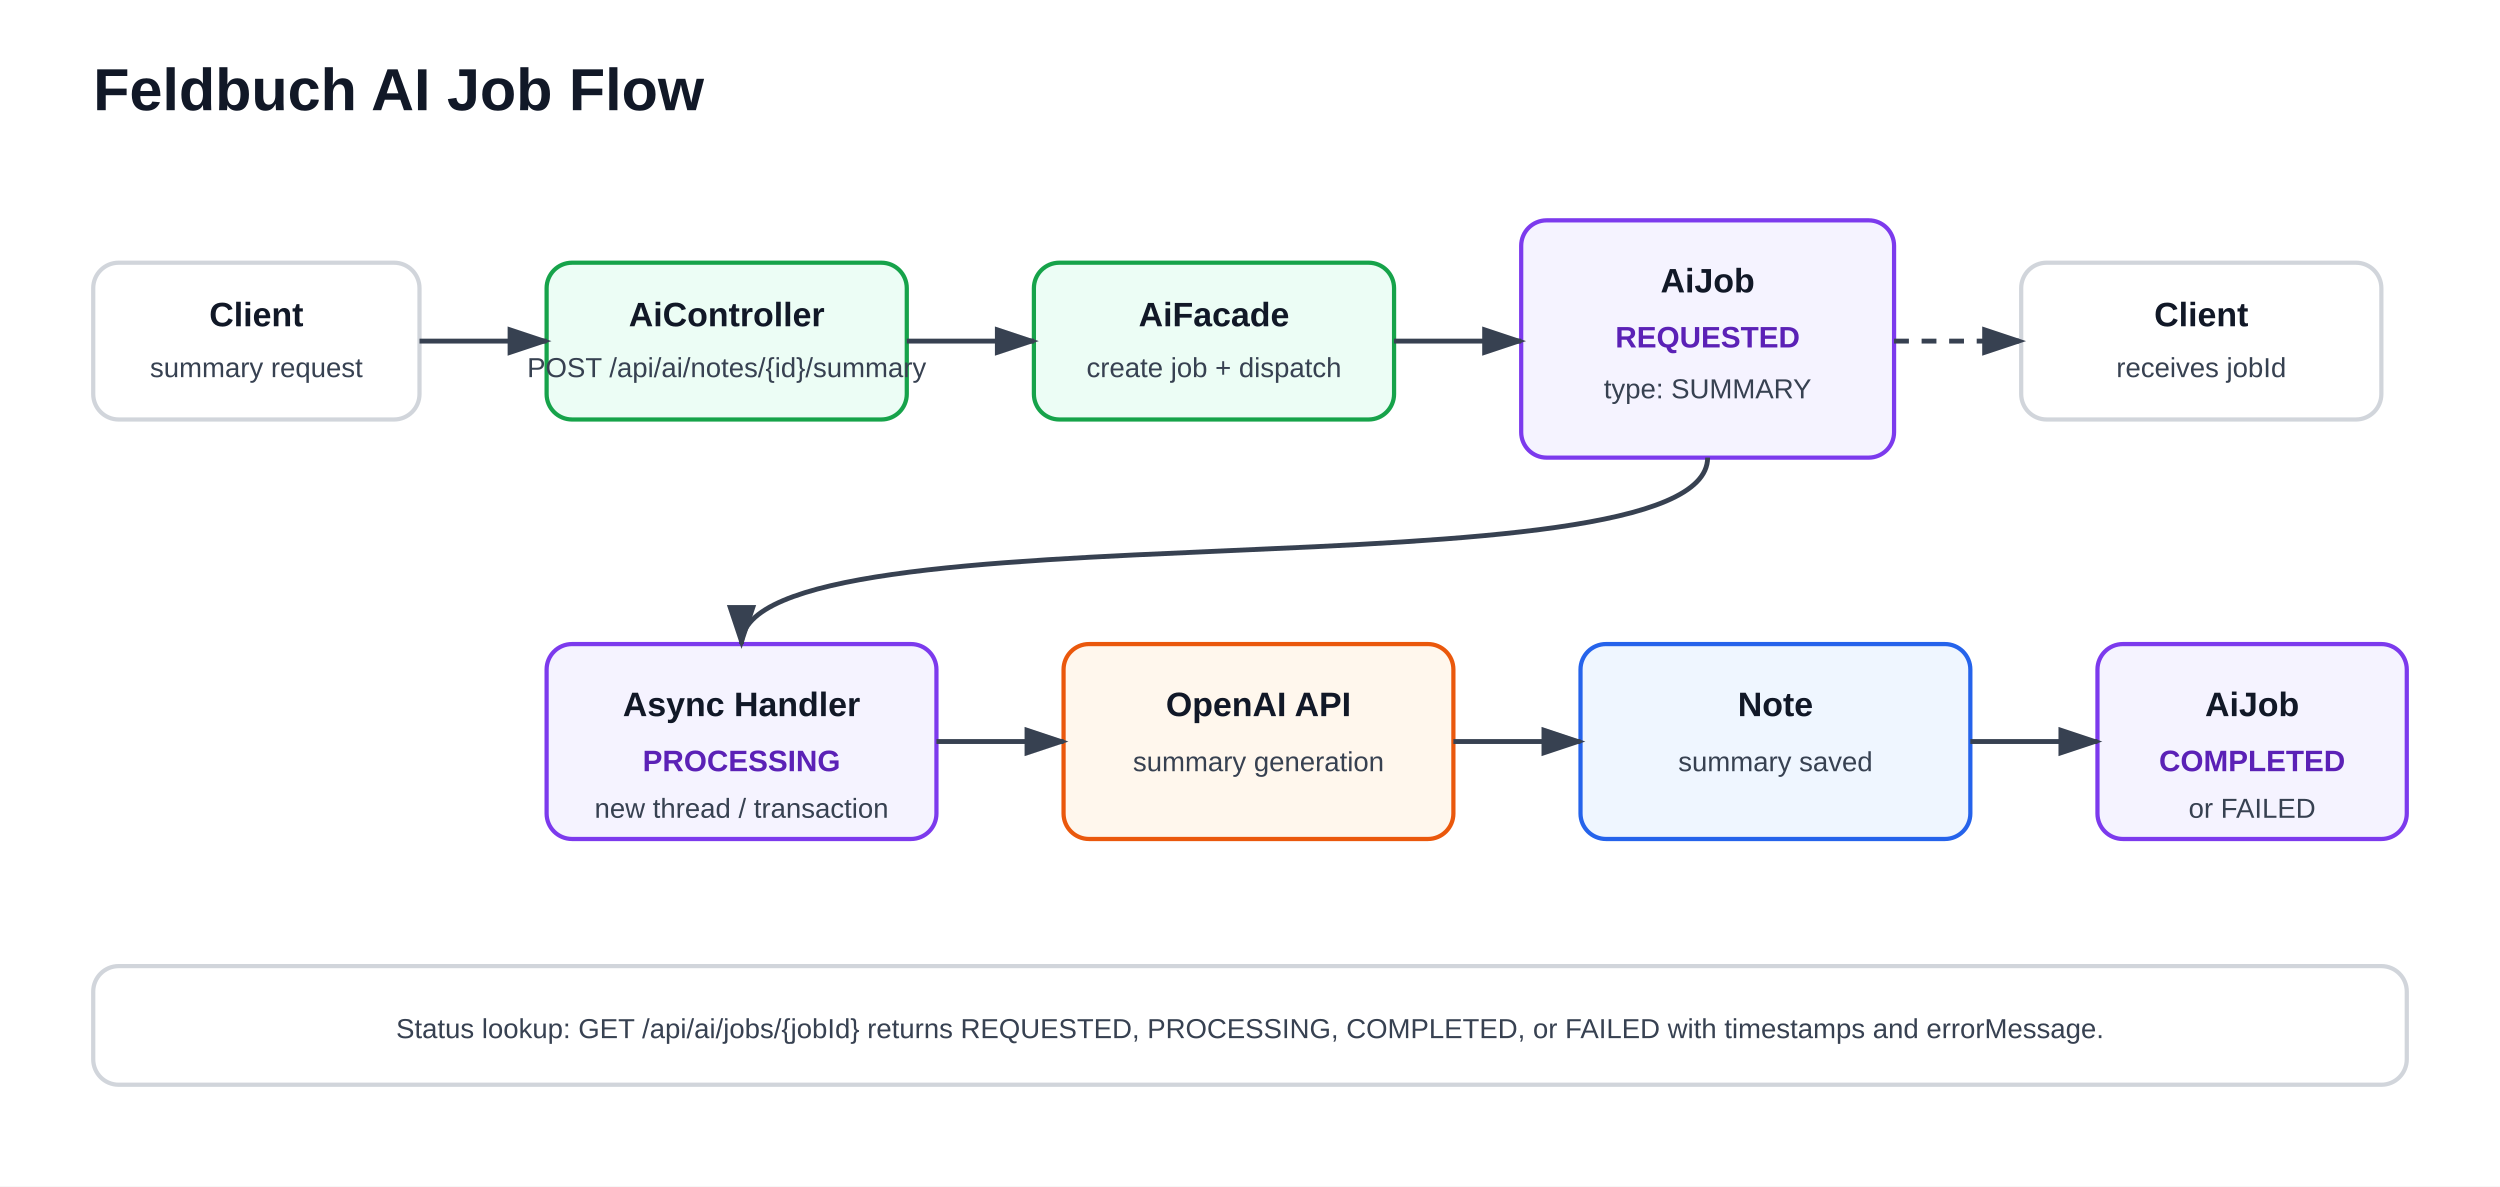
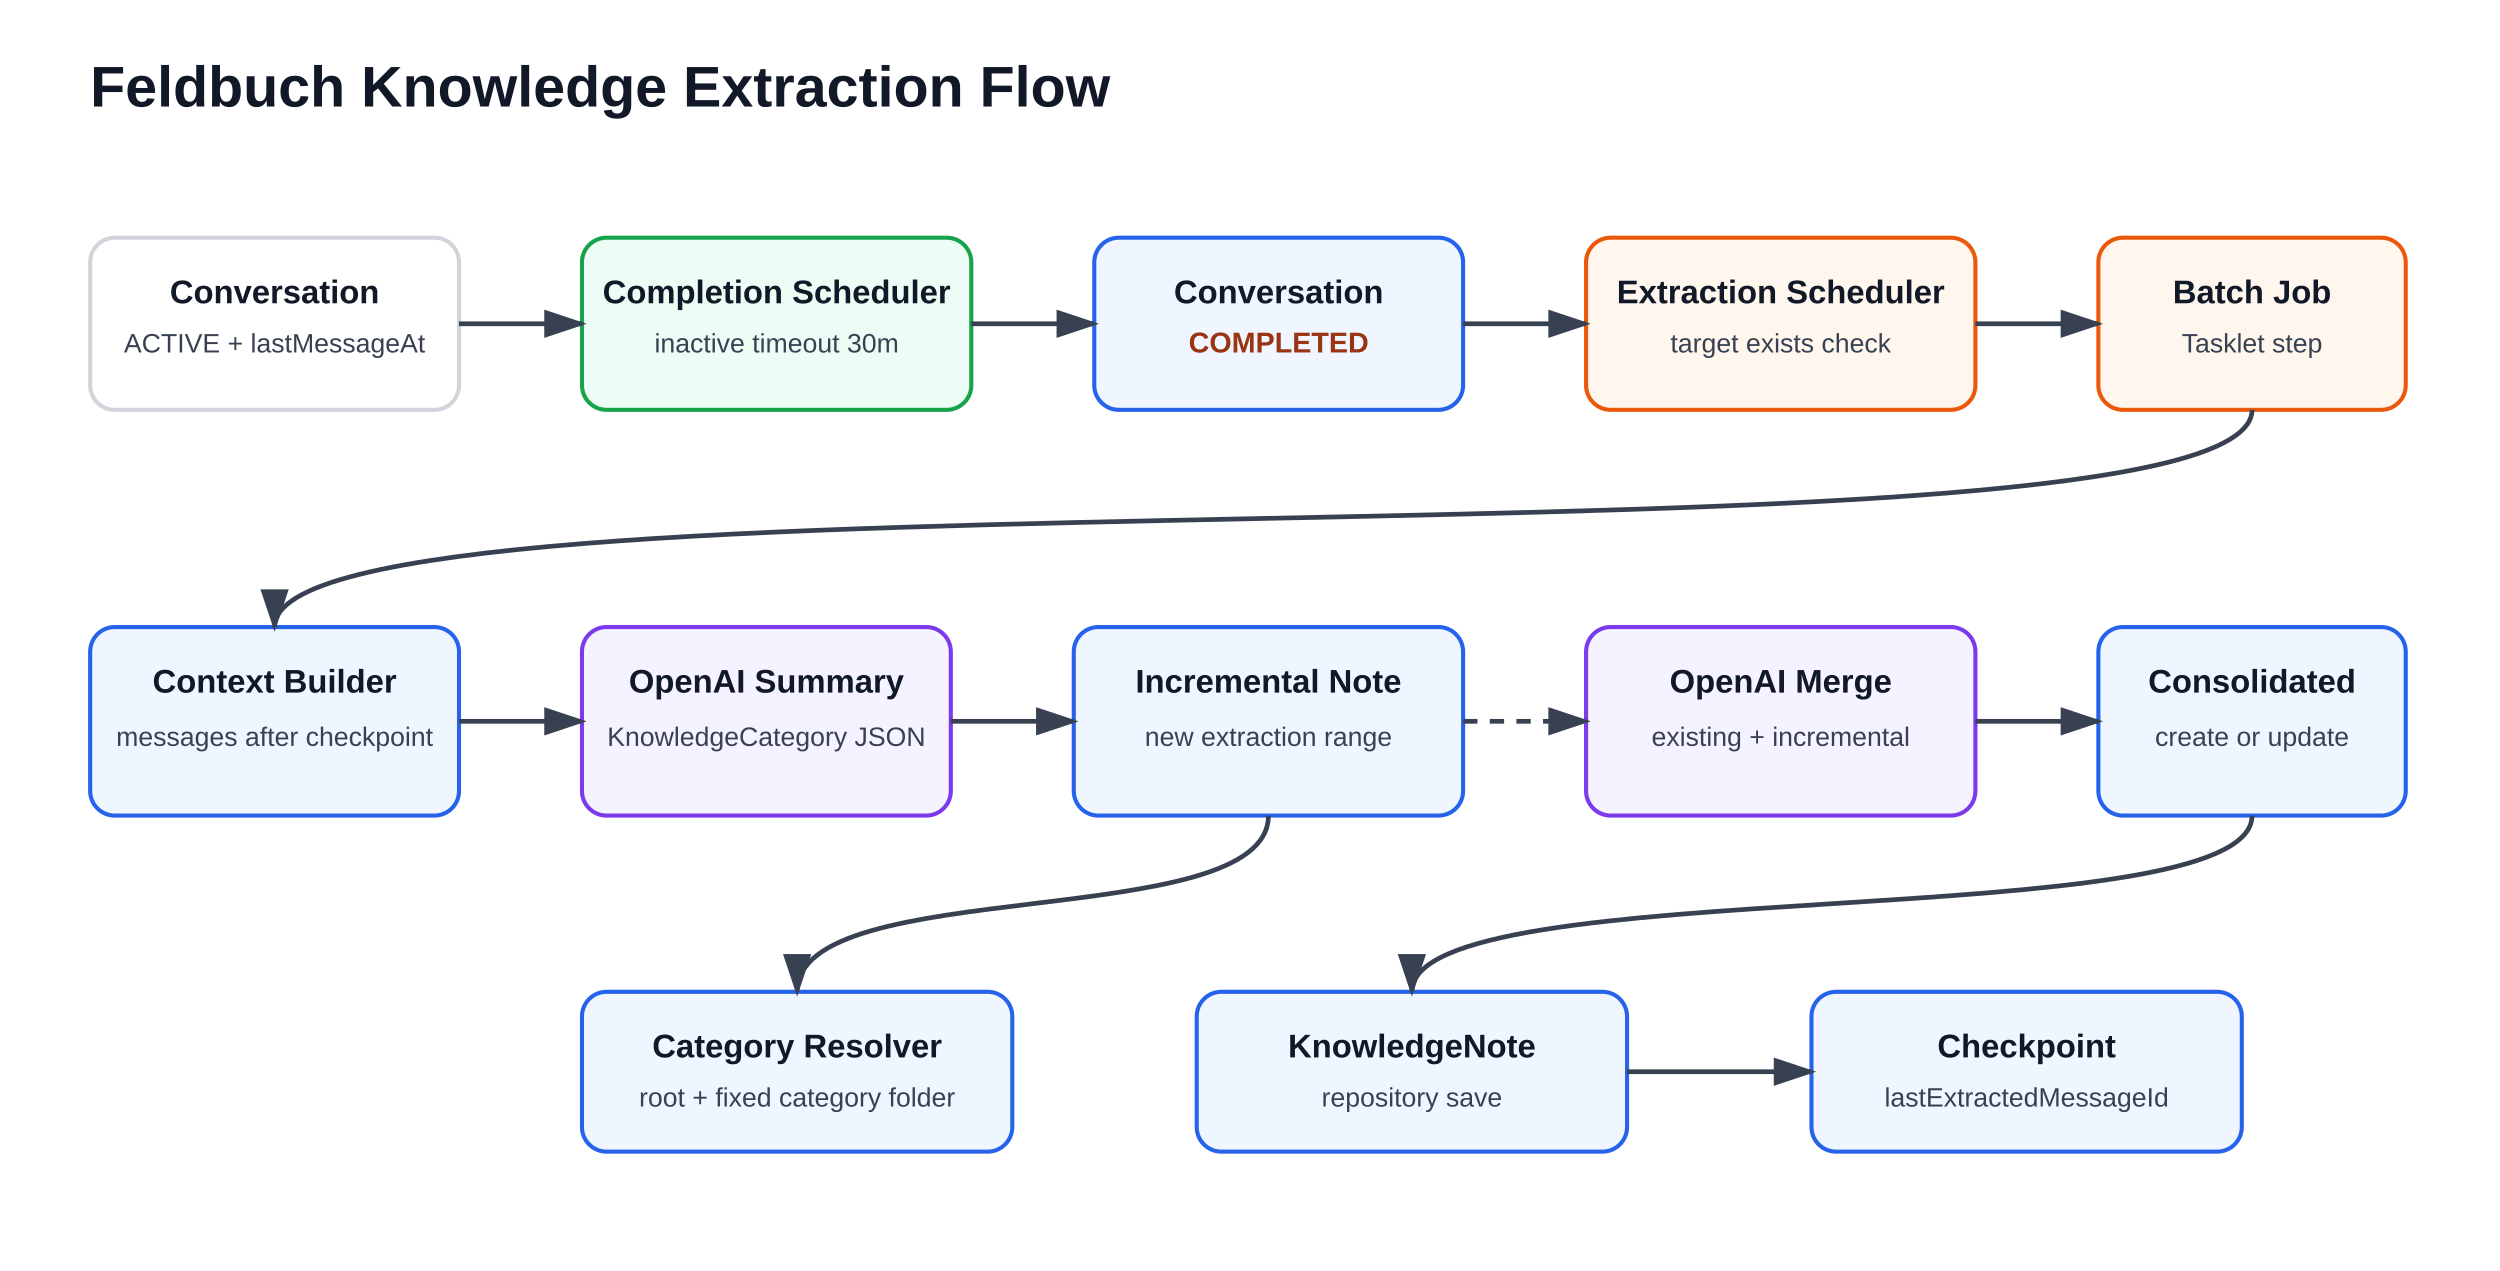
- <svg xmlns="http://www.w3.org/2000/svg" viewBox="0 0 1180 560" role="img" aria-labelledby="title desc">
+ <svg xmlns="http://www.w3.org/2000/svg" viewBox="0 0 1220 620" role="img" aria-labelledby="title desc">
  <defs>
    <style>
      .title { font: 700 28px Arial, Helvetica, sans-serif; fill: #111827; }
      .label { font: 700 16px Arial, Helvetica, sans-serif; fill: #111827; }
      .small { font: 500 13px Arial, Helvetica, sans-serif; fill: #374151; }
      .box { fill: #ffffff; stroke: #d1d5db; stroke-width: 2; }
-       .job { fill: #f5f3ff; stroke: #7c3aed; stroke-width: 2; }
      .api { fill: #ecfdf5; stroke: #16a34a; stroke-width: 2; }
+       .job { fill: #fff7ed; stroke: #ea580c; stroke-width: 2; }
      .data { fill: #eff6ff; stroke: #2563eb; stroke-width: 2; }
-       .external { fill: #fff7ed; stroke: #ea580c; stroke-width: 2; }
+       .external { fill: #f5f3ff; stroke: #7c3aed; stroke-width: 2; }
+       .state { font: 700 14px Arial, Helvetica, sans-serif; fill: #9a3412; }
      .arrow { stroke: #374151; stroke-width: 2.3; fill: none; marker-end: url(#arrow); }
      .dashed { stroke-dasharray: 7 6; }
-       .state { font: 700 14px Arial, Helvetica, sans-serif; fill: #5b21b6; }
    </style>
    <marker id="arrow" markerWidth="10" markerHeight="10" refX="8" refY="3" orient="auto" markerUnits="strokeWidth">
      <path d="M0,0 L0,6 L9,3 z" fill="#374151" />
    </marker>
  </defs>
-   <rect width="1180" height="560" fill="#ffffff" />
-   <text x="44" y="52" class="title">Feldbuch AI Job Flow</text>
-   <rect x="44" y="124" width="154" height="74" rx="12" class="box" />
-   <text x="121" y="154" text-anchor="middle" class="label">Client</text>
-   <text x="121" y="178" text-anchor="middle" class="small">summary request</text>
-   <rect x="258" y="124" width="170" height="74" rx="12" class="api" />
-   <text x="343" y="154" text-anchor="middle" class="label">AiController</text>
-   <text x="343" y="178" text-anchor="middle" class="small">POST /api/ai/notes/{id}/summary</text>
-   <rect x="488" y="124" width="170" height="74" rx="12" class="api" />
-   <text x="573" y="154" text-anchor="middle" class="label">AiFacade</text>
-   <text x="573" y="178" text-anchor="middle" class="small">create job + dispatch</text>
-   <rect x="718" y="104" width="176" height="112" rx="12" class="job" />
-   <text x="806" y="138" text-anchor="middle" class="label">AiJob</text>
-   <text x="806" y="164" text-anchor="middle" class="state">REQUESTED</text>
-   <text x="806" y="188" text-anchor="middle" class="small">type: SUMMARY</text>
-   <rect x="954" y="124" width="170" height="74" rx="12" class="box" />
-   <text x="1039" y="154" text-anchor="middle" class="label">Client</text>
-   <text x="1039" y="178" text-anchor="middle" class="small">receives jobId</text>
-   <path d="M198 161h60" class="arrow" />
-   <path d="M428 161h60" class="arrow" />
-   <path d="M658 161h60" class="arrow" />
-   <path d="M894 161h60" class="arrow dashed" />
-   <rect x="258" y="304" width="184" height="92" rx="12" class="job" />
-   <text x="350" y="338" text-anchor="middle" class="label">Async Handler</text>
-   <text x="350" y="364" text-anchor="middle" class="state">PROCESSING</text>
-   <text x="350" y="386" text-anchor="middle" class="small">new thread / transaction</text>
-   <rect x="502" y="304" width="184" height="92" rx="12" class="external" />
-   <text x="594" y="338" text-anchor="middle" class="label">OpenAI API</text>
-   <text x="594" y="364" text-anchor="middle" class="small">summary generation</text>
-   <rect x="746" y="304" width="184" height="92" rx="12" class="data" />
-   <text x="838" y="338" text-anchor="middle" class="label">Note</text>
-   <text x="838" y="364" text-anchor="middle" class="small">summary saved</text>
-   <rect x="990" y="304" width="146" height="92" rx="12" class="job" />
-   <text x="1063" y="338" text-anchor="middle" class="label">AiJob</text>
-   <text x="1063" y="364" text-anchor="middle" class="state">COMPLETED</text>
-   <text x="1063" y="386" text-anchor="middle" class="small">or FAILED</text>
-   <path d="M806 216c0 68-456 20-456 88" class="arrow" />
-   <path d="M442 350h60" class="arrow" />
-   <path d="M686 350h60" class="arrow" />
-   <path d="M930 350h60" class="arrow" />
-   <rect x="44" y="456" width="1092" height="56" rx="12" class="box" />
-   <text x="590" y="490" text-anchor="middle" class="small">Status lookup: GET /api/ai/jobs/{jobId} returns REQUESTED, PROCESSING, COMPLETED, or FAILED with timestamps and errorMessage.</text>
+   <rect width="1220" height="620" fill="#ffffff" />
+   <text x="44" y="52" class="title">Feldbuch Knowledge Extraction Flow</text>
+   <rect x="44" y="116" width="180" height="84" rx="12" class="box" />
+   <text x="134" y="148" text-anchor="middle" class="label">Conversation</text>
+   <text x="134" y="172" text-anchor="middle" class="small">ACTIVE + lastMessageAt</text>
+   <rect x="284" y="116" width="190" height="84" rx="12" class="api" />
+   <text x="379" y="148" text-anchor="middle" class="label">Completion Scheduler</text>
+   <text x="379" y="172" text-anchor="middle" class="small">inactive timeout 30m</text>
+   <rect x="534" y="116" width="180" height="84" rx="12" class="data" />
+   <text x="624" y="148" text-anchor="middle" class="label">Conversation</text>
+   <text x="624" y="172" text-anchor="middle" class="state">COMPLETED</text>
+   <rect x="774" y="116" width="190" height="84" rx="12" class="job" />
+   <text x="869" y="148" text-anchor="middle" class="label">Extraction Scheduler</text>
+   <text x="869" y="172" text-anchor="middle" class="small">target exists check</text>
+   <rect x="1024" y="116" width="150" height="84" rx="12" class="job" />
+   <text x="1099" y="148" text-anchor="middle" class="label">Batch Job</text>
+   <text x="1099" y="172" text-anchor="middle" class="small">Tasklet step</text>
+   <path d="M224 158h60" class="arrow" />
+   <path d="M474 158h60" class="arrow" />
+   <path d="M714 158h60" class="arrow" />
+   <path d="M964 158h60" class="arrow" />
+   <rect x="44" y="306" width="180" height="92" rx="12" class="data" />
+   <text x="134" y="338" text-anchor="middle" class="label">Context Builder</text>
+   <text x="134" y="364" text-anchor="middle" class="small">messages after checkpoint</text>
+   <rect x="284" y="306" width="180" height="92" rx="12" class="external" />
+   <text x="374" y="338" text-anchor="middle" class="label">OpenAI Summary</text>
+   <text x="374" y="364" text-anchor="middle" class="small">KnowledgeCategory JSON</text>
+   <rect x="524" y="306" width="190" height="92" rx="12" class="data" />
+   <text x="619" y="338" text-anchor="middle" class="label">Incremental Note</text>
+   <text x="619" y="364" text-anchor="middle" class="small">new extraction range</text>
+   <rect x="774" y="306" width="190" height="92" rx="12" class="external" />
+   <text x="869" y="338" text-anchor="middle" class="label">OpenAI Merge</text>
+   <text x="869" y="364" text-anchor="middle" class="small">existing + incremental</text>
+   <rect x="1024" y="306" width="150" height="92" rx="12" class="data" />
+   <text x="1099" y="338" text-anchor="middle" class="label">Consolidated</text>
+   <text x="1099" y="364" text-anchor="middle" class="small">create or update</text>
+   <path d="M1099 200c0 86-965 20-965 106" class="arrow" />
+   <path d="M224 352h60" class="arrow" />
+   <path d="M464 352h60" class="arrow" />
+   <path d="M714 352h60" class="arrow dashed" />
+   <path d="M964 352h60" class="arrow" />
+   <rect x="284" y="484" width="210" height="78" rx="12" class="data" />
+   <text x="389" y="516" text-anchor="middle" class="label">Category Resolver</text>
+   <text x="389" y="540" text-anchor="middle" class="small">root + fixed category folder</text>
+   <rect x="584" y="484" width="210" height="78" rx="12" class="data" />
+   <text x="689" y="516" text-anchor="middle" class="label">KnowledgeNote</text>
+   <text x="689" y="540" text-anchor="middle" class="small">repository save</text>
+   <rect x="884" y="484" width="210" height="78" rx="12" class="data" />
+   <text x="989" y="516" text-anchor="middle" class="label">Checkpoint</text>
+   <text x="989" y="540" text-anchor="middle" class="small">lastExtractedMessageId</text>
+   <path d="M619 398c0 58-230 28-230 86" class="arrow" />
+   <path d="M1099 398c0 60-410 26-410 86" class="arrow" />
+   <path d="M794 523h90" class="arrow" />
</svg>
